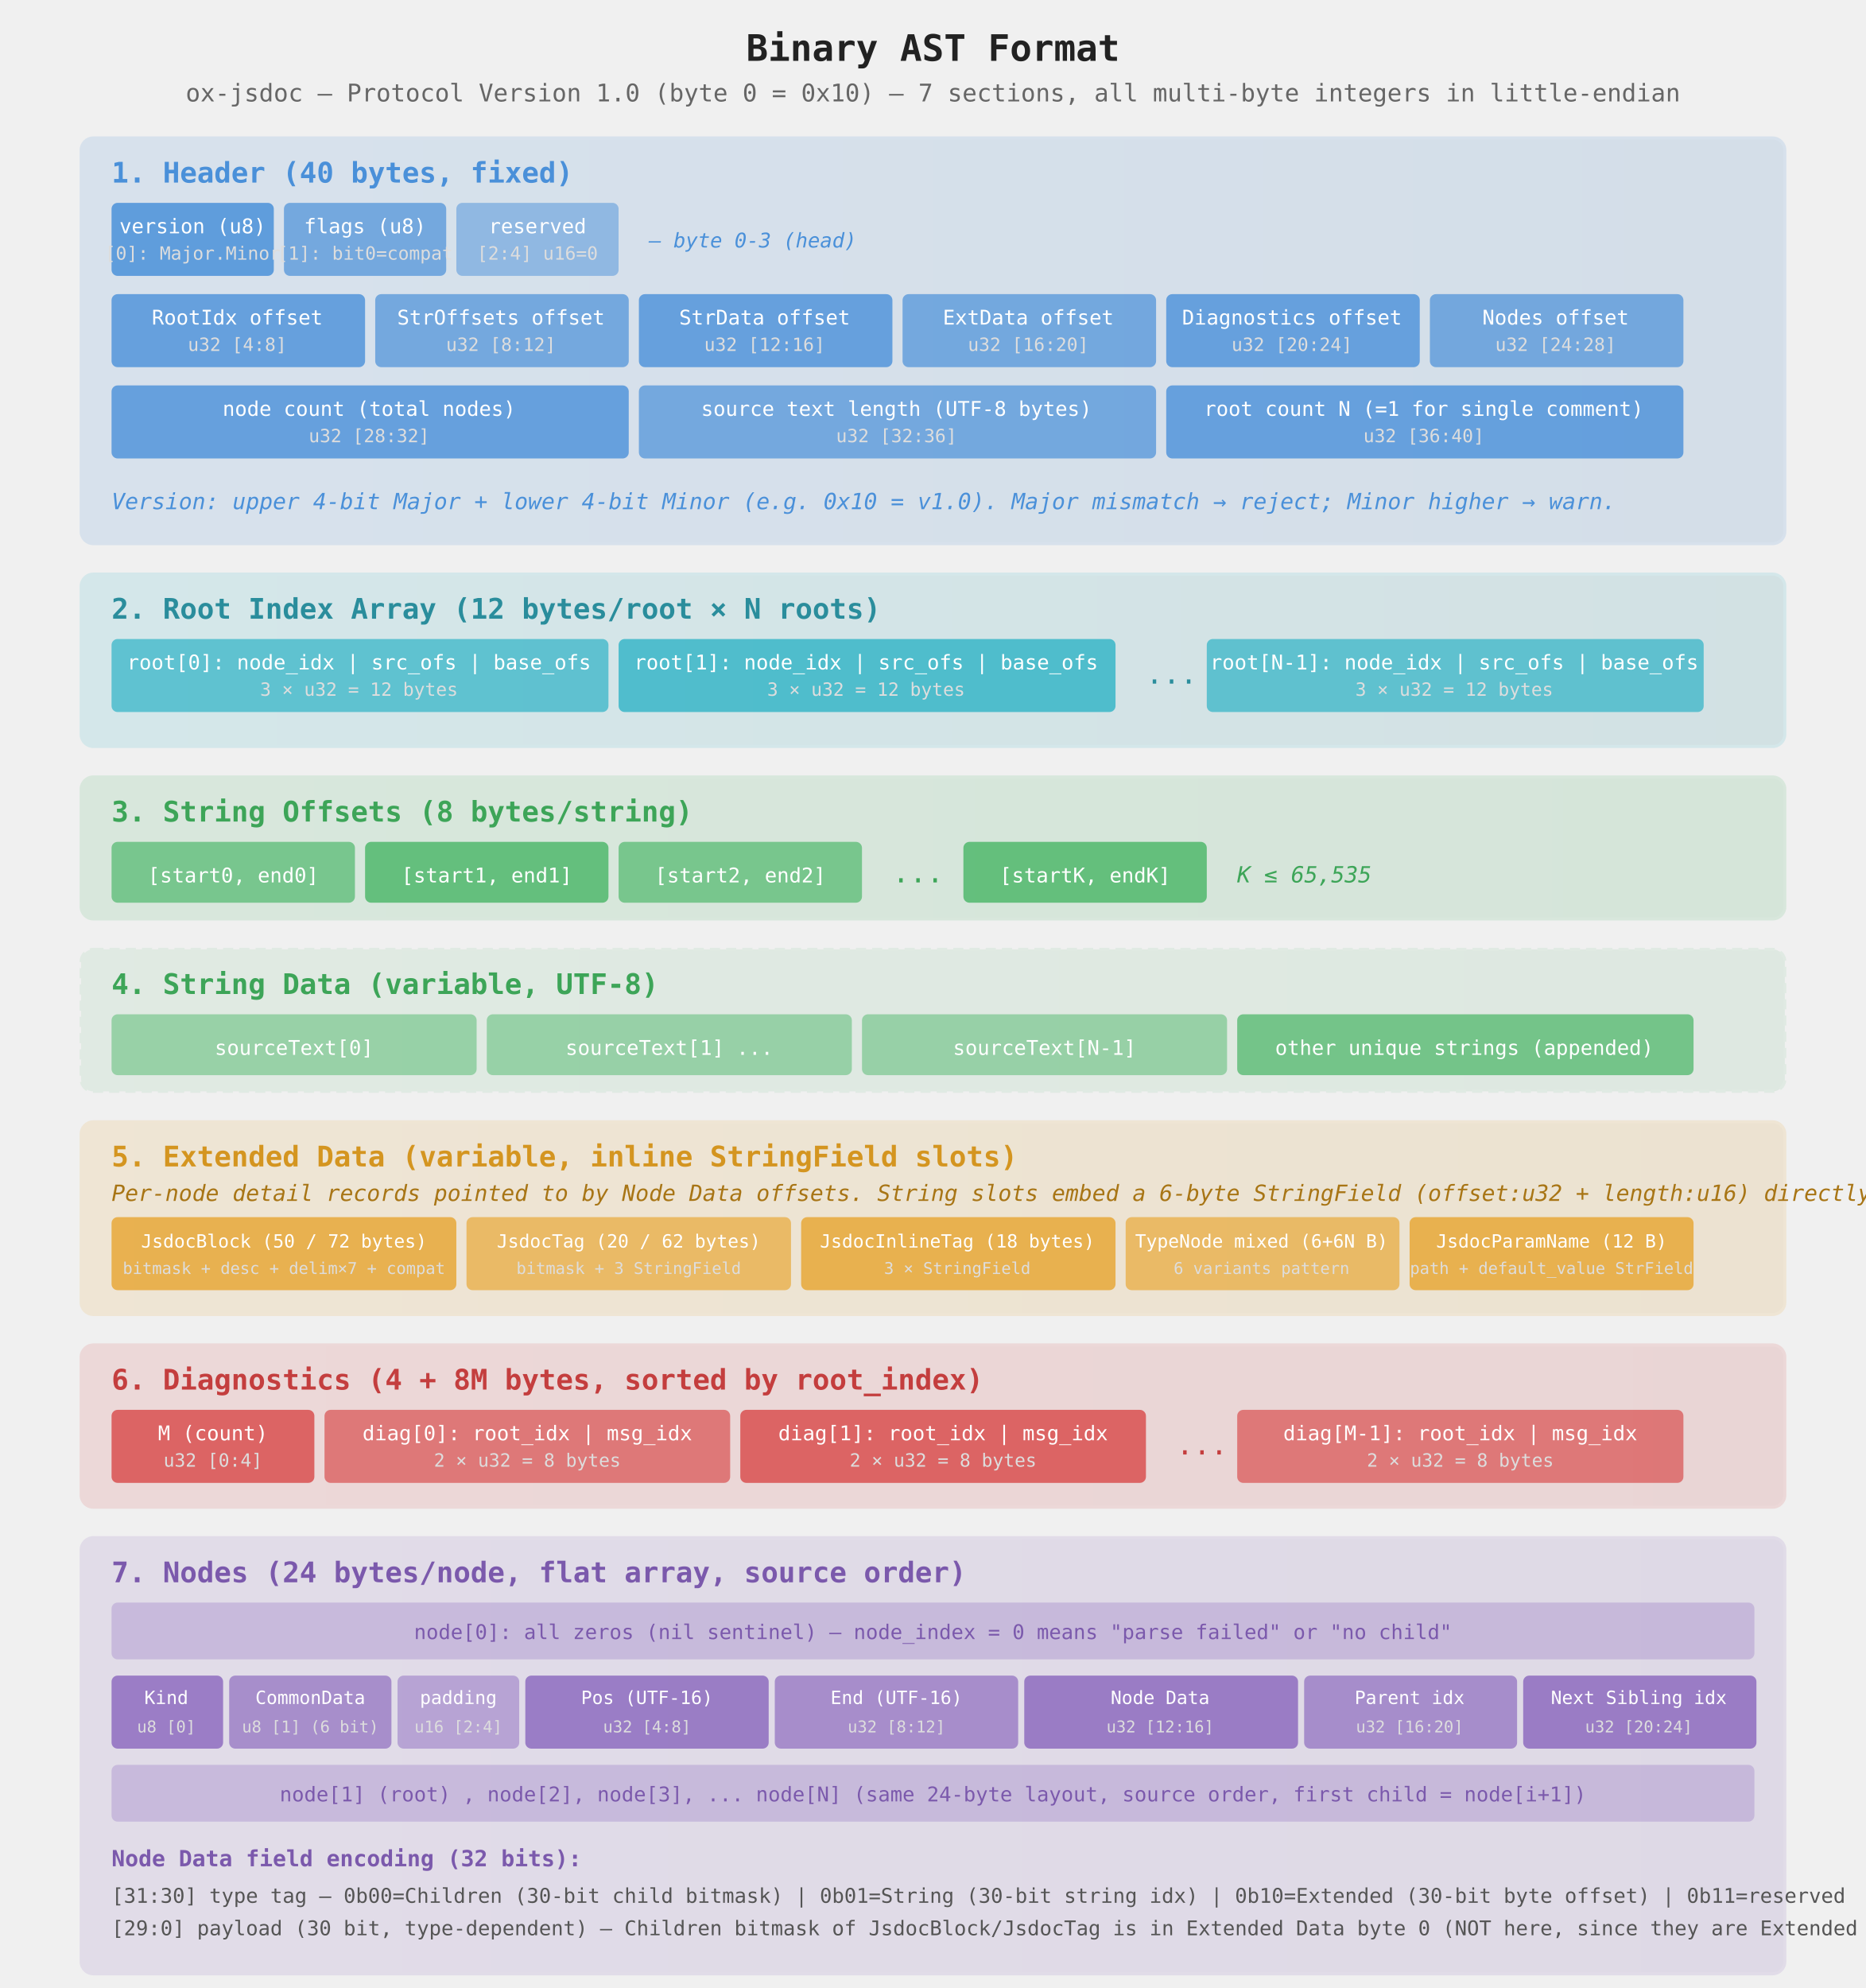
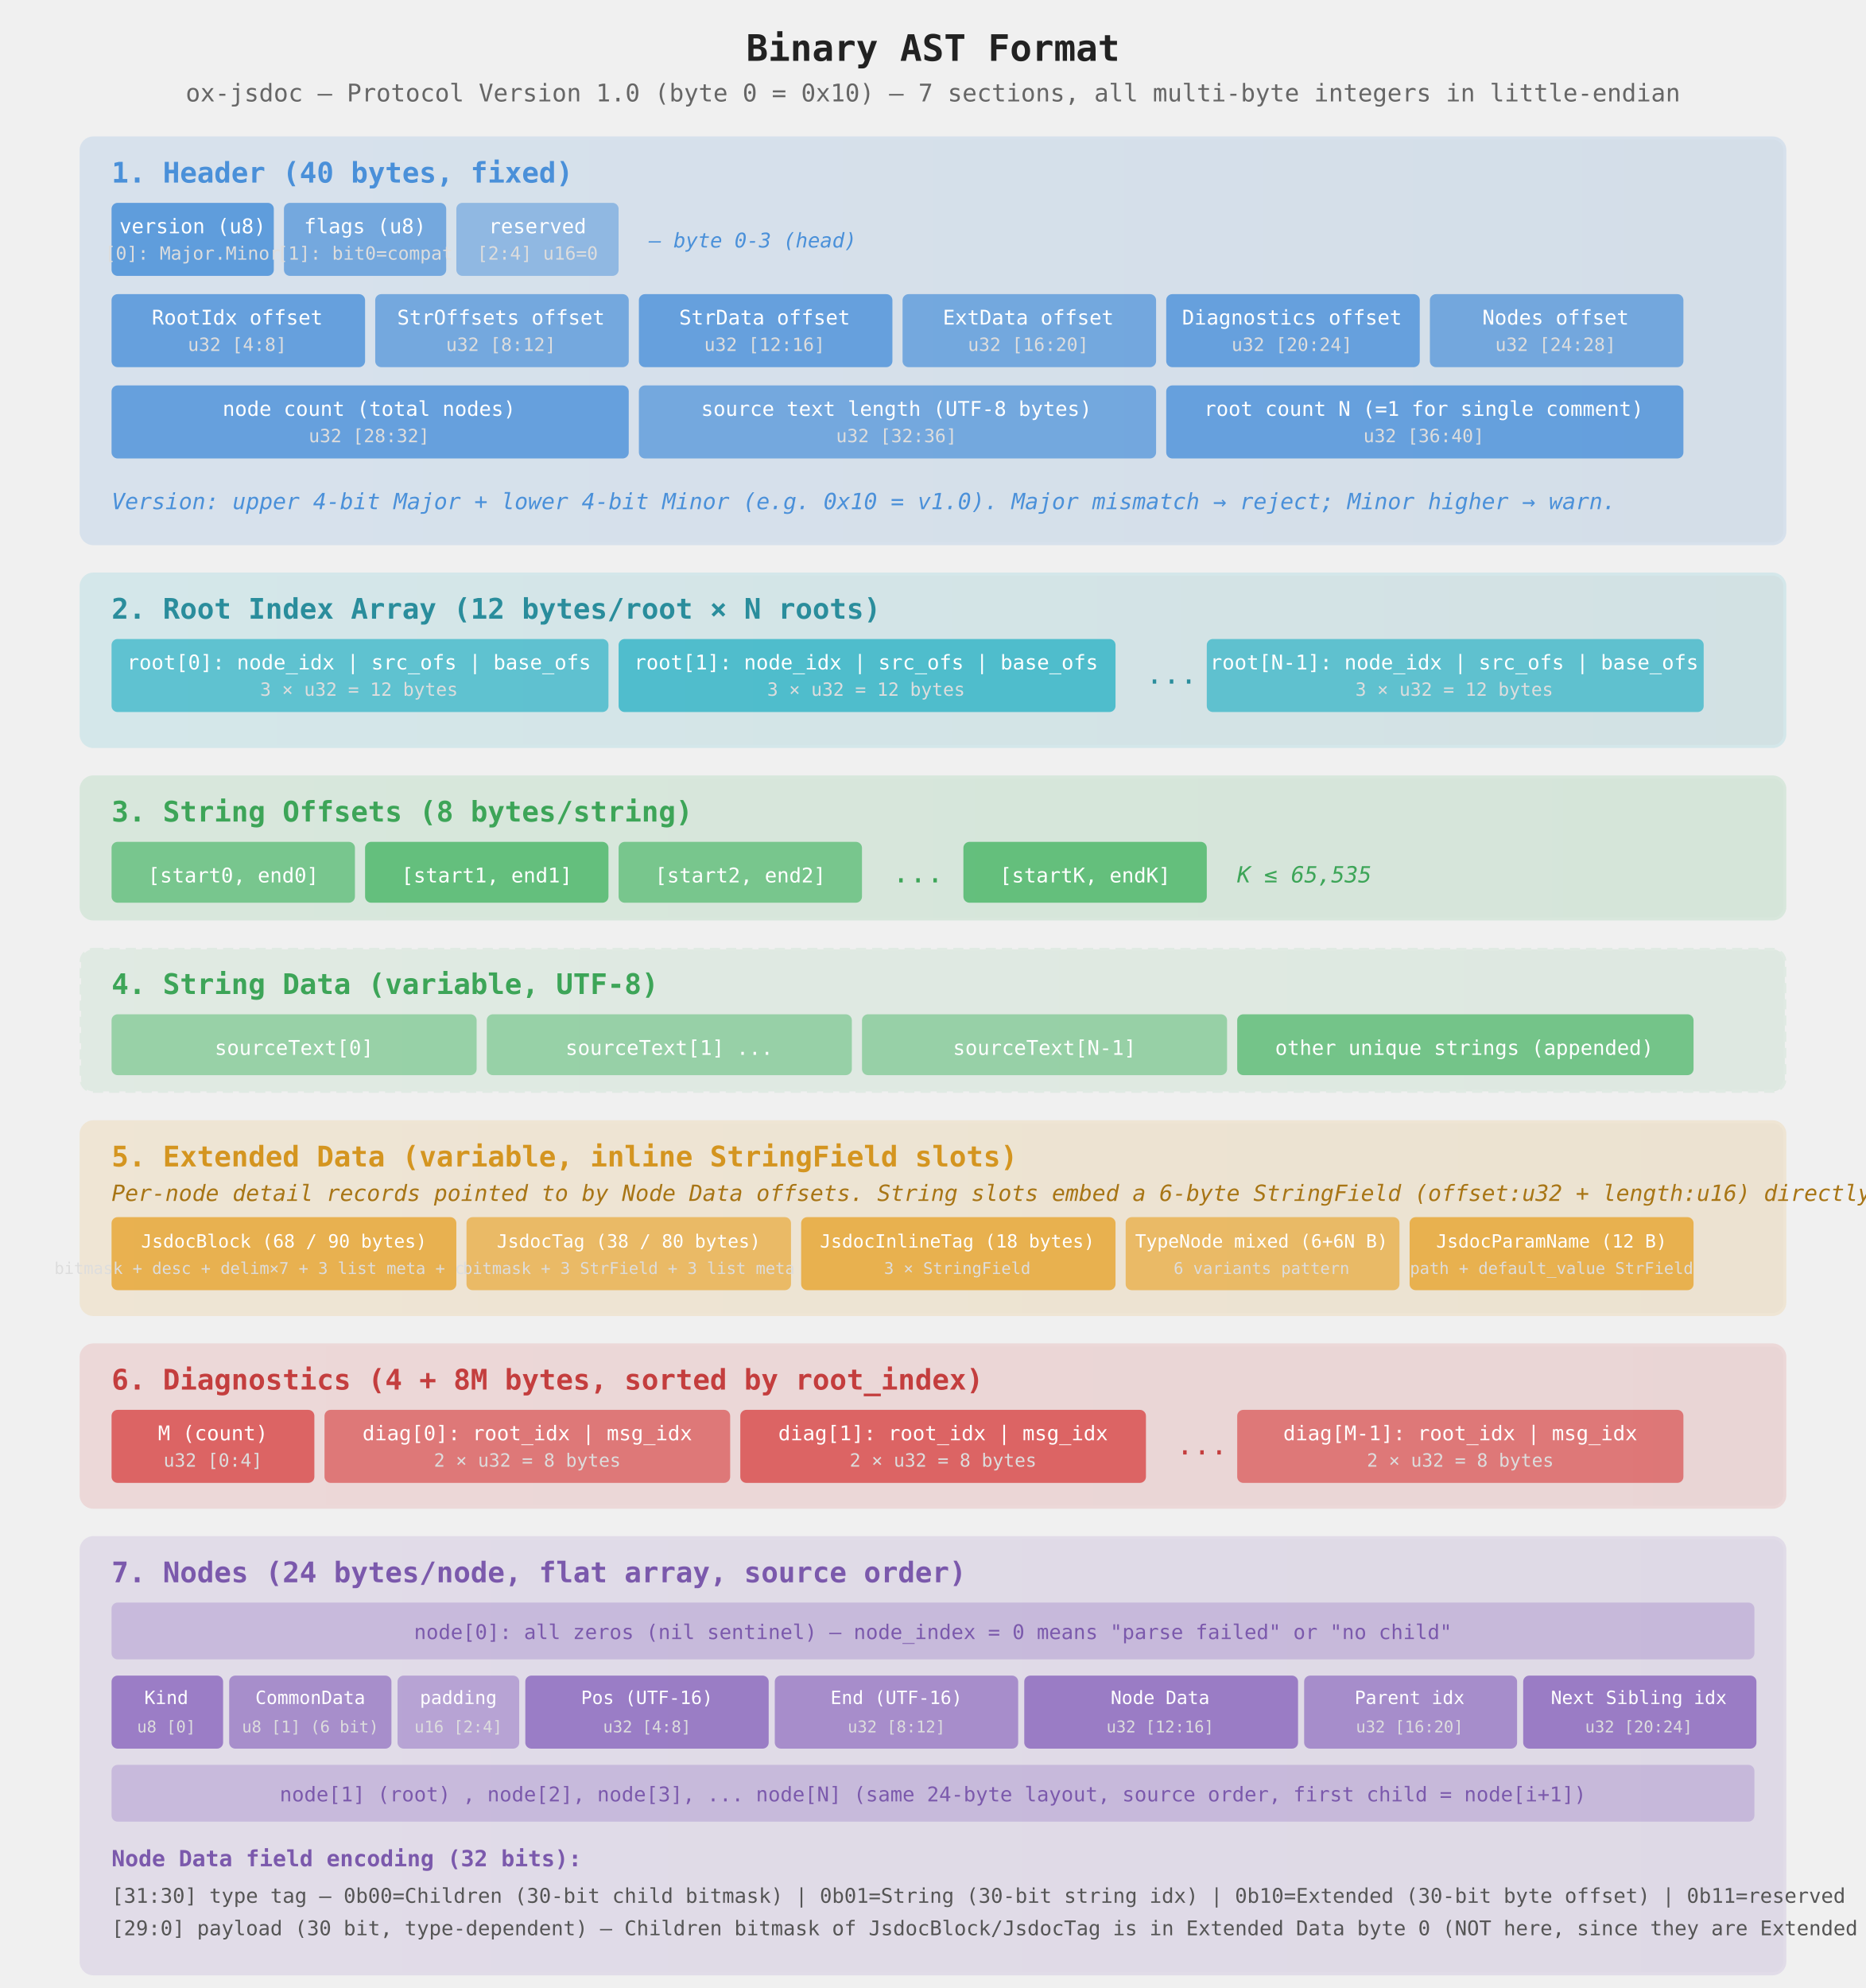
<svg xmlns="http://www.w3.org/2000/svg" viewBox="0 0 920 980" font-family="monospace" font-size="13">
  <defs>
    <linearGradient id="hdr" x1="0" y1="0" x2="1" y2="0">
      <stop offset="0%" stop-color="#4a90d9" />
      <stop offset="100%" stop-color="#357abd" />
    </linearGradient>
    <linearGradient id="rid" x1="0" y1="0" x2="1" y2="0">
      <stop offset="0%" stop-color="#38b6c8" />
      <stop offset="100%" stop-color="#2a8d9c" />
    </linearGradient>
    <linearGradient id="str" x1="0" y1="0" x2="1" y2="0">
      <stop offset="0%" stop-color="#50b86c" />
      <stop offset="100%" stop-color="#3da558" />
    </linearGradient>
    <linearGradient id="ext" x1="0" y1="0" x2="1" y2="0">
      <stop offset="0%" stop-color="#e8a838" />
      <stop offset="100%" stop-color="#d49520" />
    </linearGradient>
    <linearGradient id="diag" x1="0" y1="0" x2="1" y2="0">
      <stop offset="0%" stop-color="#d95050" />
      <stop offset="100%" stop-color="#c43e3e" />
    </linearGradient>
    <linearGradient id="nd" x1="0" y1="0" x2="1" y2="0">
      <stop offset="0%" stop-color="#8e6cbf" />
      <stop offset="100%" stop-color="#7b59ac" />
    </linearGradient>
  </defs>
  <text x="460" y="30" text-anchor="middle" font-size="18" font-weight="bold" fill="#222">Binary AST Format</text>
  <text x="460" y="50" text-anchor="middle" font-size="12" fill="#666">ox-jsdoc — Protocol Version 1.0 (byte 0 = 0x10) — 7 sections, all multi-byte integers in little-endian</text>
  <rect x="40" y="68" width="840" height="200" rx="6" fill="url(#hdr)" opacity="0.15" stroke="#4a90d9" stroke-width="1.5" />
  <text x="55" y="90" font-weight="bold" fill="#4a90d9" font-size="14">1. Header (40 bytes, fixed)</text>
  <g transform="translate(55, 100)">
    <rect width="80" height="36" rx="3" fill="#4a90d9" opacity="0.85" />
    <text x="40" y="15" text-anchor="middle" fill="#fff" font-size="10">version (u8)</text>
    <text x="40" y="28" text-anchor="middle" fill="#ddd" font-size="9">[0]: Major.Minor</text>
    <rect x="85" width="80" height="36" rx="3" fill="#4a90d9" opacity="0.7" />
    <text x="125" y="15" text-anchor="middle" fill="#fff" font-size="10">flags (u8)</text>
    <text x="125" y="28" text-anchor="middle" fill="#ddd" font-size="9">[1]: bit0=compat</text>
    <rect x="170" width="80" height="36" rx="3" fill="#4a90d9" opacity="0.5" />
    <text x="210" y="15" text-anchor="middle" fill="#fff" font-size="10">reserved</text>
    <text x="210" y="28" text-anchor="middle" fill="#ddd" font-size="9">[2:4] u16=0</text>
    <text x="265" y="22" fill="#4a90d9" font-size="10" font-style="italic">— byte 0-3 (head)</text>
  </g>
  <g transform="translate(55, 145)">
    <rect width="125" height="36" rx="3" fill="#4a90d9" opacity="0.8" />
    <text x="62" y="15" text-anchor="middle" fill="#fff" font-size="10">RootIdx offset</text>
    <text x="62" y="28" text-anchor="middle" fill="#ddd" font-size="9">u32 [4:8]</text>
    <rect x="130" width="125" height="36" rx="3" fill="#4a90d9" opacity="0.7" />
    <text x="192" y="15" text-anchor="middle" fill="#fff" font-size="10">StrOffsets offset</text>
    <text x="192" y="28" text-anchor="middle" fill="#ddd" font-size="9">u32 [8:12]</text>
    <rect x="260" width="125" height="36" rx="3" fill="#4a90d9" opacity="0.8" />
    <text x="322" y="15" text-anchor="middle" fill="#fff" font-size="10">StrData offset</text>
    <text x="322" y="28" text-anchor="middle" fill="#ddd" font-size="9">u32 [12:16]</text>
    <rect x="390" width="125" height="36" rx="3" fill="#4a90d9" opacity="0.7" />
    <text x="452" y="15" text-anchor="middle" fill="#fff" font-size="10">ExtData offset</text>
    <text x="452" y="28" text-anchor="middle" fill="#ddd" font-size="9">u32 [16:20]</text>
    <rect x="520" width="125" height="36" rx="3" fill="#4a90d9" opacity="0.8" />
    <text x="582" y="15" text-anchor="middle" fill="#fff" font-size="10">Diagnostics offset</text>
    <text x="582" y="28" text-anchor="middle" fill="#ddd" font-size="9">u32 [20:24]</text>
    <rect x="650" width="125" height="36" rx="3" fill="#4a90d9" opacity="0.7" />
    <text x="712" y="15" text-anchor="middle" fill="#fff" font-size="10">Nodes offset</text>
    <text x="712" y="28" text-anchor="middle" fill="#ddd" font-size="9">u32 [24:28]</text>
  </g>
  <g transform="translate(55, 190)">
    <rect width="255" height="36" rx="3" fill="#4a90d9" opacity="0.8" />
    <text x="127" y="15" text-anchor="middle" fill="#fff" font-size="10">node count (total nodes)</text>
    <text x="127" y="28" text-anchor="middle" fill="#ddd" font-size="9">u32 [28:32]</text>
    <rect x="260" width="255" height="36" rx="3" fill="#4a90d9" opacity="0.7" />
    <text x="387" y="15" text-anchor="middle" fill="#fff" font-size="10">source text length (UTF-8 bytes)</text>
    <text x="387" y="28" text-anchor="middle" fill="#ddd" font-size="9">u32 [32:36]</text>
    <rect x="520" width="255" height="36" rx="3" fill="#4a90d9" opacity="0.8" />
    <text x="647" y="15" text-anchor="middle" fill="#fff" font-size="10">root count N (=1 for single comment)</text>
    <text x="647" y="28" text-anchor="middle" fill="#ddd" font-size="9">u32 [36:40]</text>
  </g>
  <text x="55" y="251" fill="#4a90d9" font-size="11" font-style="italic">Version: upper 4-bit Major + lower 4-bit Minor (e.g. 0x10 = v1.0). Major mismatch → reject; Minor higher → warn.</text>
  <rect x="40" y="283" width="840" height="85" rx="6" fill="url(#rid)" opacity="0.15" stroke="#38b6c8" stroke-width="1.5" />
  <text x="55" y="305" font-weight="bold" fill="#2a8d9c" font-size="14">2. Root Index Array (12 bytes/root × N roots)</text>
  <g transform="translate(55, 315)">
    <rect width="245" height="36" rx="3" fill="#38b6c8" opacity="0.75" />
    <text x="122" y="15" text-anchor="middle" fill="#fff" font-size="10">root[0]: node_idx | src_ofs | base_ofs</text>
    <text x="122" y="28" text-anchor="middle" fill="#ddd" font-size="9">3 × u32 = 12 bytes</text>
    <rect x="250" width="245" height="36" rx="3" fill="#38b6c8" opacity="0.85" />
    <text x="372" y="15" text-anchor="middle" fill="#fff" font-size="10">root[1]: node_idx | src_ofs | base_ofs</text>
    <text x="372" y="28" text-anchor="middle" fill="#ddd" font-size="9">3 × u32 = 12 bytes</text>
    <text x="510" y="22" fill="#2a8d9c" font-size="14"> ...</text>
    <rect x="540" width="245" height="36" rx="3" fill="#38b6c8" opacity="0.75" />
    <text x="662" y="15" text-anchor="middle" fill="#fff" font-size="10">root[N-1]: node_idx | src_ofs | base_ofs</text>
    <text x="662" y="28" text-anchor="middle" fill="#ddd" font-size="9">3 × u32 = 12 bytes</text>
  </g>
  <rect x="40" y="383" width="840" height="70" rx="6" fill="url(#str)" opacity="0.15" stroke="#50b86c" stroke-width="1.5" />
  <text x="55" y="405" font-weight="bold" fill="#3da558" font-size="14">3. String Offsets (8 bytes/string)</text>
  <g transform="translate(55, 415)">
    <rect width="120" height="30" rx="3" fill="#50b86c" opacity="0.7" />
    <text x="60" y="20" text-anchor="middle" fill="#fff" font-size="10">[start0, end0]</text>
    <rect x="125" width="120" height="30" rx="3" fill="#50b86c" opacity="0.85" />
    <text x="185" y="20" text-anchor="middle" fill="#fff" font-size="10">[start1, end1]</text>
    <rect x="250" width="120" height="30" rx="3" fill="#50b86c" opacity="0.7" />
    <text x="310" y="20" text-anchor="middle" fill="#fff" font-size="10">[start2, end2]</text>
    <text x="385" y="20" fill="#3da558" font-size="14"> ...</text>
    <rect x="420" width="120" height="30" rx="3" fill="#50b86c" opacity="0.85" />
    <text x="480" y="20" text-anchor="middle" fill="#fff" font-size="10">[startK, endK]</text>
    <text x="555" y="20" fill="#3da558" font-size="11" font-style="italic">K ≤ 65,535</text>
  </g>
  <rect x="40" y="468" width="840" height="70" rx="6" fill="url(#str)" opacity="0.1" stroke="#50b86c" stroke-width="1.5" stroke-dasharray="5,3" />
  <text x="55" y="490" font-weight="bold" fill="#3da558" font-size="14">4. String Data (variable, UTF-8)</text>
  <g transform="translate(55, 500)">
    <rect width="180" height="30" rx="3" fill="#50b86c" opacity="0.5" />
    <text x="90" y="20" text-anchor="middle" fill="#fff" font-size="10">sourceText[0]</text>
    <rect x="185" width="180" height="30" rx="3" fill="#50b86c" opacity="0.5" />
    <text x="275" y="20" text-anchor="middle" fill="#fff" font-size="10">sourceText[1] ...</text>
    <rect x="370" width="180" height="30" rx="3" fill="#50b86c" opacity="0.5" />
    <text x="460" y="20" text-anchor="middle" fill="#fff" font-size="10">sourceText[N-1]</text>
    <rect x="555" width="225" height="30" rx="3" fill="#50b86c" opacity="0.75" />
    <text x="667" y="20" text-anchor="middle" fill="#fff" font-size="10">other unique strings (appended)</text>
  </g>
  <rect x="40" y="553" width="840" height="95" rx="6" fill="url(#ext)" opacity="0.15" stroke="#e8a838" stroke-width="1.5" />
  <text x="55" y="575" font-weight="bold" fill="#d49520" font-size="14">5. Extended Data (variable, inline StringField slots)</text>
  <text x="55" y="592" fill="#a87515" font-size="11" font-style="italic">Per-node detail records pointed to by Node Data offsets. String slots embed a 6-byte StringField (offset:u32 + length:u16) directly.</text>
  <g transform="translate(55, 600)">
    <rect width="170" height="36" rx="3" fill="#e8a838" opacity="0.85" />
-     <text x="85" y="15" text-anchor="middle" fill="#fff" font-size="9">JsdocBlock (50 / 72 bytes)</text>
-     <text x="85" y="28" text-anchor="middle" fill="#ddd" font-size="8">bitmask + desc + delim×7 + compat</text>
+     <text x="85" y="15" text-anchor="middle" fill="#fff" font-size="9">JsdocBlock (68 / 90 bytes)</text>
+     <text x="85" y="28" text-anchor="middle" fill="#ddd" font-size="8">bitmask + desc + delim×7 + 3 list meta + compat</text>
    <rect x="175" width="160" height="36" rx="3" fill="#e8a838" opacity="0.7" />
-     <text x="255" y="15" text-anchor="middle" fill="#fff" font-size="9">JsdocTag (20 / 62 bytes)</text>
-     <text x="255" y="28" text-anchor="middle" fill="#ddd" font-size="8">bitmask + 3 StringField</text>
+     <text x="255" y="15" text-anchor="middle" fill="#fff" font-size="9">JsdocTag (38 / 80 bytes)</text>
+     <text x="255" y="28" text-anchor="middle" fill="#ddd" font-size="8">bitmask + 3 StrField + 3 list meta</text>
    <rect x="340" width="155" height="36" rx="3" fill="#e8a838" opacity="0.85" />
    <text x="417" y="15" text-anchor="middle" fill="#fff" font-size="9">JsdocInlineTag (18 bytes)</text>
    <text x="417" y="28" text-anchor="middle" fill="#ddd" font-size="8">3 × StringField</text>
    <rect x="500" width="135" height="36" rx="3" fill="#e8a838" opacity="0.7" />
    <text x="567" y="15" text-anchor="middle" fill="#fff" font-size="9">TypeNode mixed (6+6N B)</text>
    <text x="567" y="28" text-anchor="middle" fill="#ddd" font-size="8">6 variants pattern</text>
    <rect x="640" width="140" height="36" rx="3" fill="#e8a838" opacity="0.85" />
    <text x="710" y="15" text-anchor="middle" fill="#fff" font-size="9">JsdocParamName (12 B)</text>
    <text x="710" y="28" text-anchor="middle" fill="#ddd" font-size="8">path + default_value StrField</text>
  </g>
  <rect x="40" y="663" width="840" height="80" rx="6" fill="url(#diag)" opacity="0.15" stroke="#d95050" stroke-width="1.5" />
  <text x="55" y="685" font-weight="bold" fill="#c43e3e" font-size="14">6. Diagnostics (4 + 8M bytes, sorted by root_index)</text>
  <g transform="translate(55, 695)">
    <rect width="100" height="36" rx="3" fill="#d95050" opacity="0.85" />
    <text x="50" y="15" text-anchor="middle" fill="#fff" font-size="10">M (count)</text>
    <text x="50" y="28" text-anchor="middle" fill="#ddd" font-size="9">u32 [0:4]</text>
    <rect x="105" width="200" height="36" rx="3" fill="#d95050" opacity="0.7" />
    <text x="205" y="15" text-anchor="middle" fill="#fff" font-size="10">diag[0]: root_idx | msg_idx</text>
    <text x="205" y="28" text-anchor="middle" fill="#ddd" font-size="9">2 × u32 = 8 bytes</text>
    <rect x="310" width="200" height="36" rx="3" fill="#d95050" opacity="0.85" />
    <text x="410" y="15" text-anchor="middle" fill="#fff" font-size="10">diag[1]: root_idx | msg_idx</text>
    <text x="410" y="28" text-anchor="middle" fill="#ddd" font-size="9">2 × u32 = 8 bytes</text>
    <text x="525" y="22" fill="#c43e3e" font-size="14"> ...</text>
    <rect x="555" width="220" height="36" rx="3" fill="#d95050" opacity="0.7" />
    <text x="665" y="15" text-anchor="middle" fill="#fff" font-size="10">diag[M-1]: root_idx | msg_idx</text>
    <text x="665" y="28" text-anchor="middle" fill="#ddd" font-size="9">2 × u32 = 8 bytes</text>
  </g>
  <rect x="40" y="758" width="840" height="215" rx="6" fill="url(#nd)" opacity="0.15" stroke="#8e6cbf" stroke-width="1.5" />
  <text x="55" y="780" font-weight="bold" fill="#7b59ac" font-size="14">7. Nodes (24 bytes/node, flat array, source order)</text>
  <g transform="translate(55, 790)">
    <rect width="810" height="28" rx="3" fill="#8e6cbf" opacity="0.3" />
    <text x="405" y="18" text-anchor="middle" fill="#7b59ac" font-size="10">node[0]: all zeros (nil sentinel) — node_index = 0 means "parse failed" or "no child"</text>
  </g>
  <g transform="translate(55, 826)">
    <rect width="55" height="36" rx="3" fill="#8e6cbf" opacity="0.85" />
    <text x="27" y="14" text-anchor="middle" fill="#fff" font-size="9">Kind</text>
    <text x="27" y="28" text-anchor="middle" fill="#ddd" font-size="8">u8 [0]</text>
    <rect x="58" width="80" height="36" rx="3" fill="#8e6cbf" opacity="0.7" />
    <text x="98" y="14" text-anchor="middle" fill="#fff" font-size="9">CommonData</text>
    <text x="98" y="28" text-anchor="middle" fill="#ddd" font-size="8">u8 [1] (6 bit)</text>
    <rect x="141" width="60" height="36" rx="3" fill="#8e6cbf" opacity="0.5" />
    <text x="171" y="14" text-anchor="middle" fill="#fff" font-size="9">padding</text>
    <text x="171" y="28" text-anchor="middle" fill="#ddd" font-size="8">u16 [2:4]</text>
    <rect x="204" width="120" height="36" rx="3" fill="#8e6cbf" opacity="0.85" />
    <text x="264" y="14" text-anchor="middle" fill="#fff" font-size="9">Pos (UTF-16)</text>
    <text x="264" y="28" text-anchor="middle" fill="#ddd" font-size="8">u32 [4:8]</text>
    <rect x="327" width="120" height="36" rx="3" fill="#8e6cbf" opacity="0.7" />
    <text x="387" y="14" text-anchor="middle" fill="#fff" font-size="9">End (UTF-16)</text>
    <text x="387" y="28" text-anchor="middle" fill="#ddd" font-size="8">u32 [8:12]</text>
    <rect x="450" width="135" height="36" rx="3" fill="#8e6cbf" opacity="0.85" />
    <text x="517" y="14" text-anchor="middle" fill="#fff" font-size="9">Node Data</text>
    <text x="517" y="28" text-anchor="middle" fill="#ddd" font-size="8">u32 [12:16]</text>
    <rect x="588" width="105" height="36" rx="3" fill="#8e6cbf" opacity="0.7" />
    <text x="640" y="14" text-anchor="middle" fill="#fff" font-size="9">Parent idx</text>
    <text x="640" y="28" text-anchor="middle" fill="#ddd" font-size="8">u32 [16:20]</text>
    <rect x="696" width="115" height="36" rx="3" fill="#8e6cbf" opacity="0.85" />
    <text x="753" y="14" text-anchor="middle" fill="#fff" font-size="9">Next Sibling idx</text>
    <text x="753" y="28" text-anchor="middle" fill="#ddd" font-size="8">u32 [20:24]</text>
  </g>
  <g transform="translate(55, 870)">
    <rect width="810" height="28" rx="3" fill="#8e6cbf" opacity="0.3" />
    <text x="405" y="18" text-anchor="middle" fill="#7b59ac" font-size="10">node[1] (root) , node[2], node[3], ... node[N]  (same 24-byte layout, source order, first child = node[i+1])</text>
  </g>
  <g transform="translate(55, 906)">
    <text x="0" y="14" fill="#7b59ac" font-size="11" font-weight="bold">Node Data field encoding (32 bits):</text>
    <text x="0" y="32" fill="#555" font-size="10">[31:30] type tag — 0b00=Children (30-bit child bitmask) | 0b01=String (30-bit string idx) | 0b10=Extended (30-bit byte offset) | 0b11=reserved</text>
    <text x="0" y="48" fill="#555" font-size="10">[29:0]  payload (30 bit, type-dependent) — Children bitmask of JsdocBlock/JsdocTag is in Extended Data byte 0 (NOT here, since they are Extended type)</text>
  </g>
</svg>
